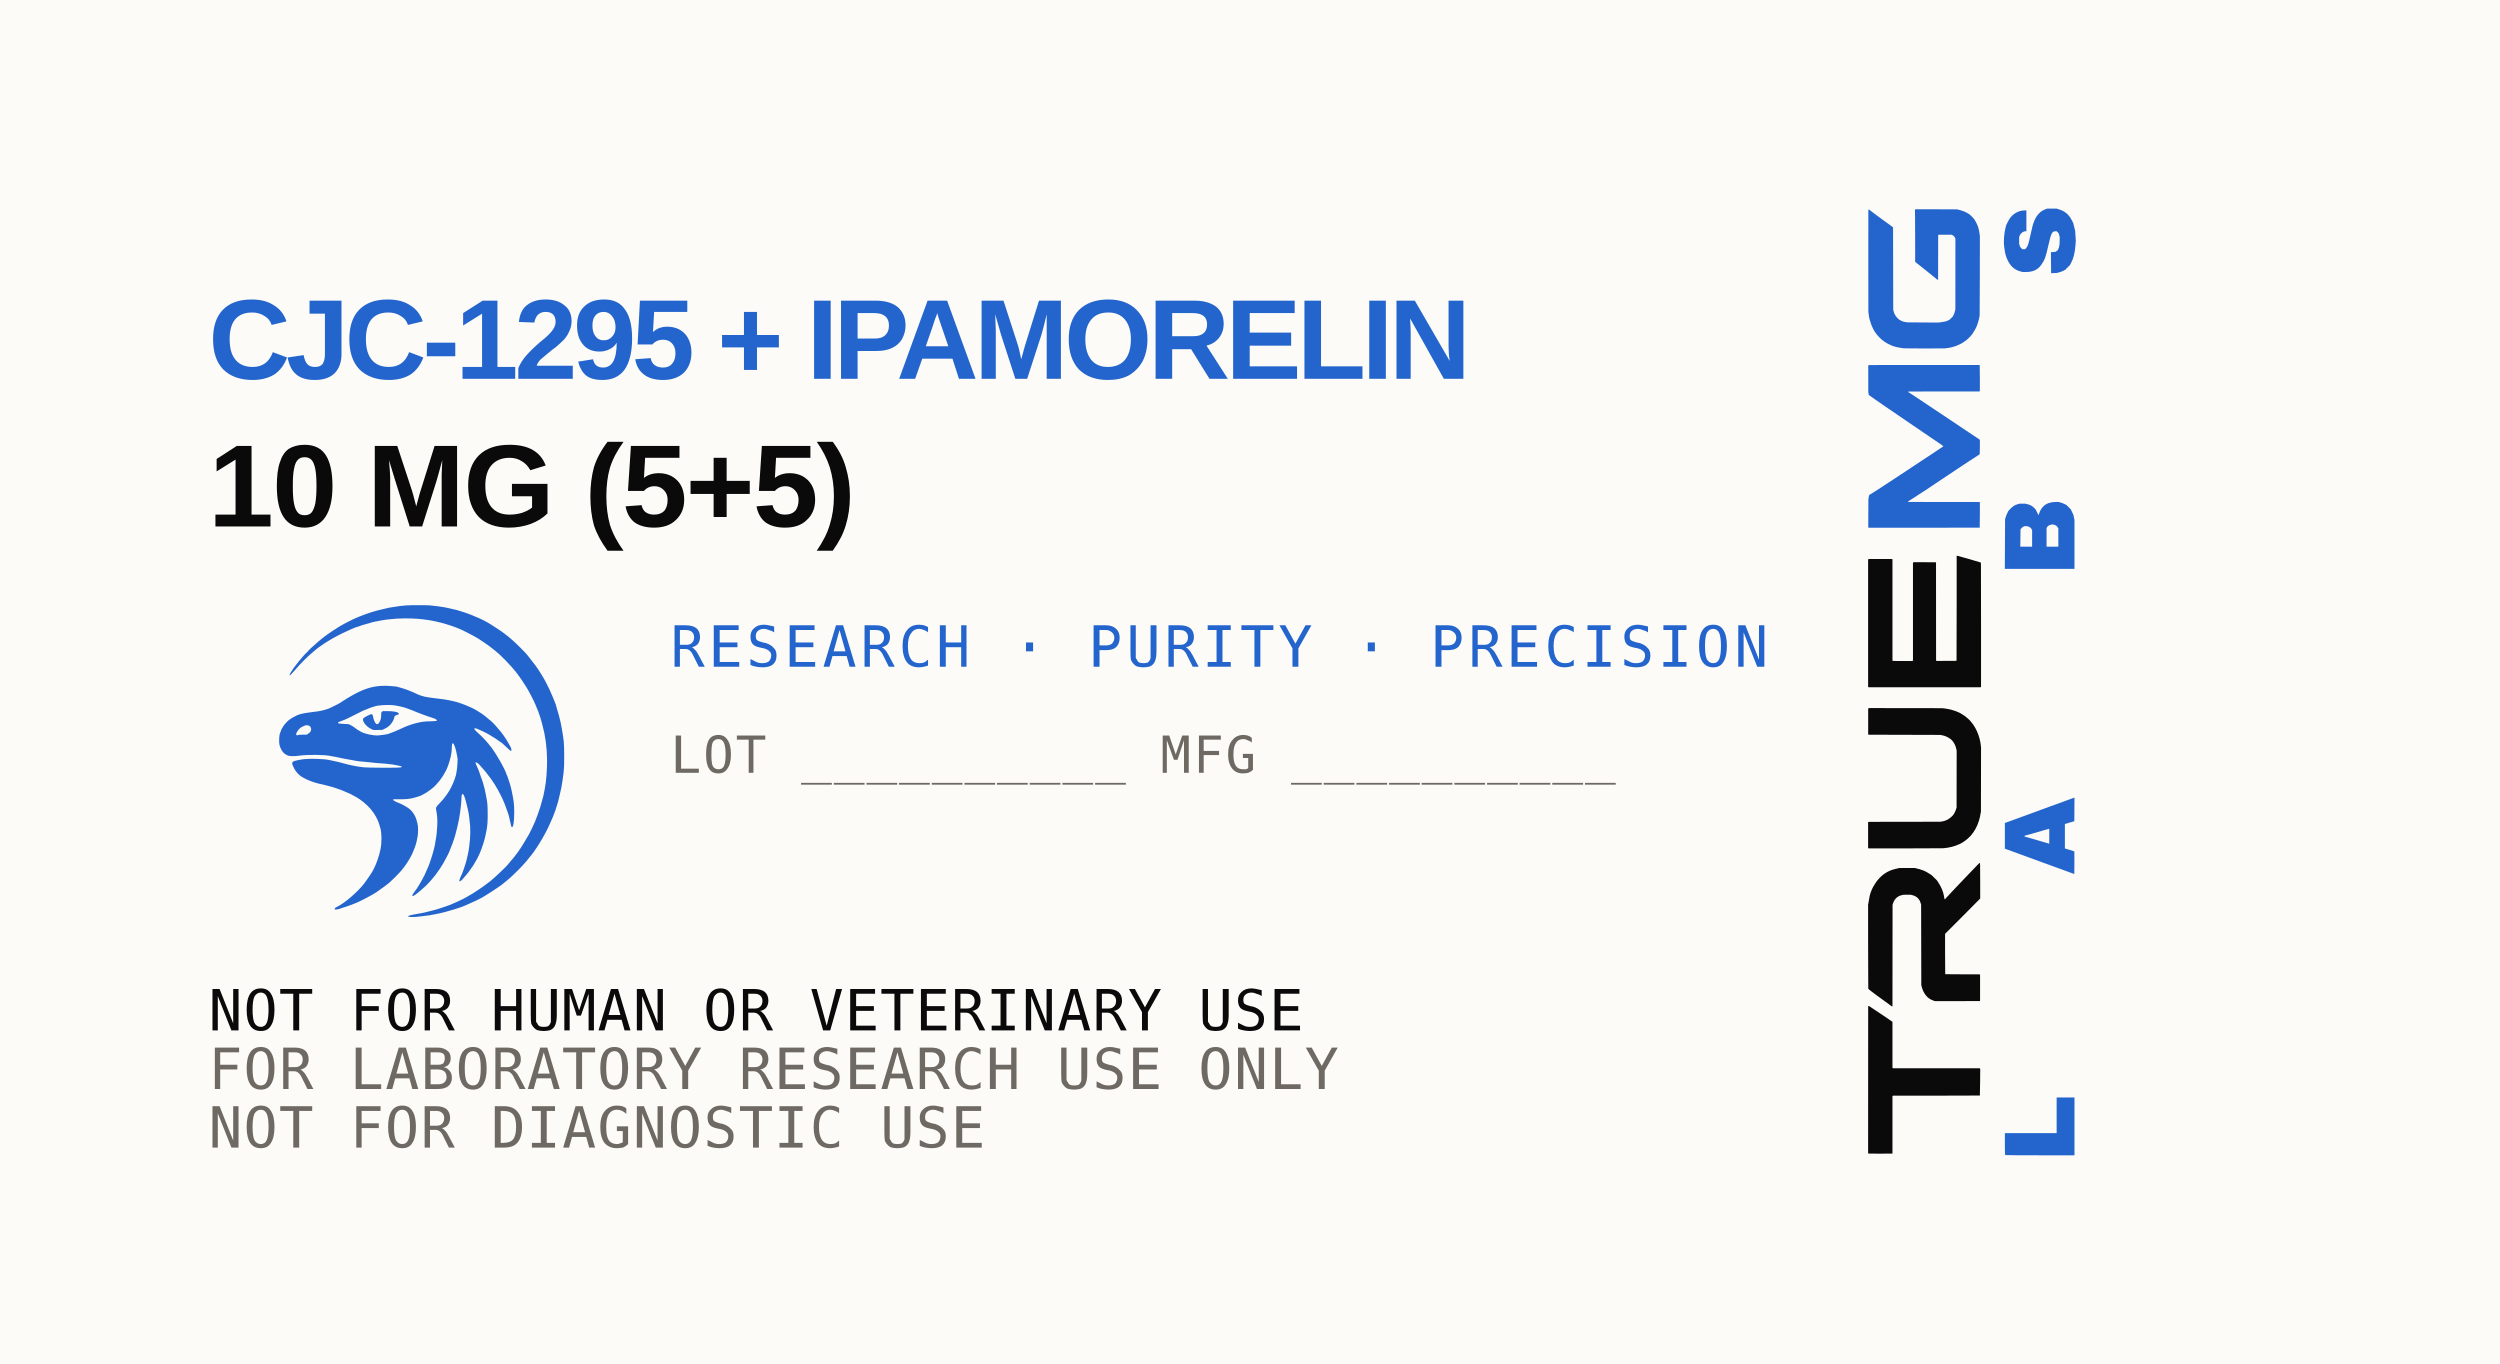
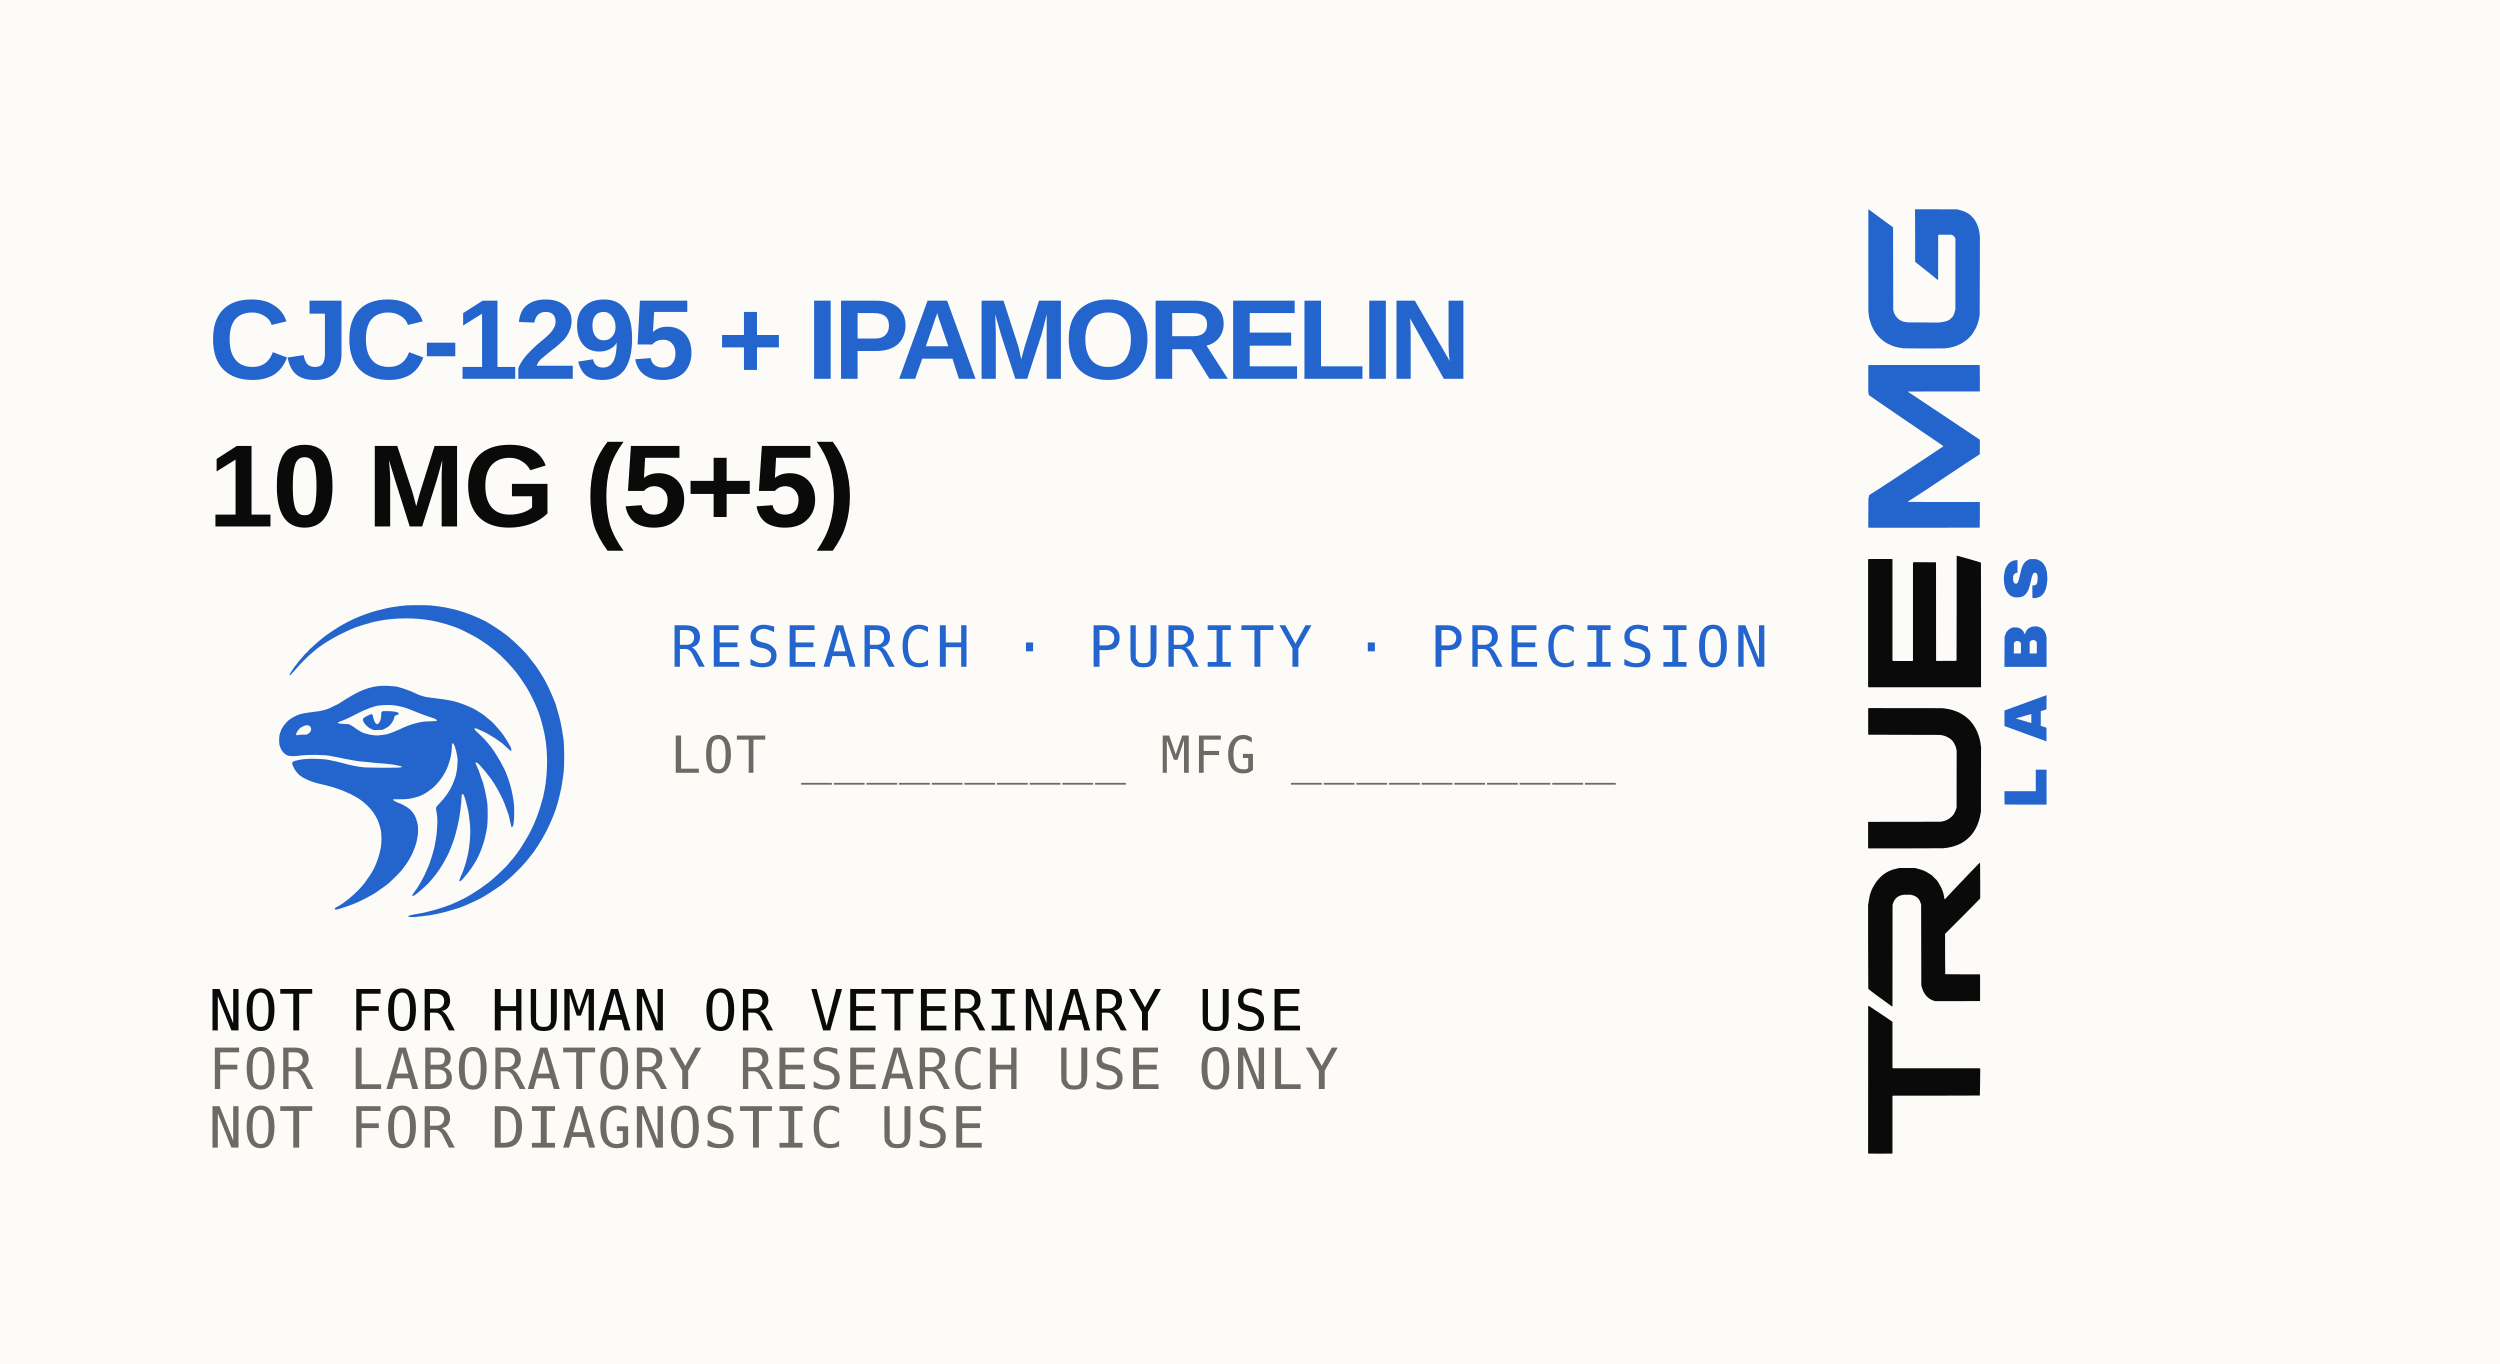
<svg xmlns="http://www.w3.org/2000/svg" width="66.0mm" height="36.0mm" viewBox="0 0 66.0 36.0">
  <rect x="0" y="0" width="66.0" height="36.0" fill="#FCFBF8" />
  <g transform="translate(49.30,30.50) rotate(-90) scale(0.004437)">
    <g transform="translate(0,681) scale(0.025,-0.025)" stroke="none">
      <g fill="#0A0A0B">
        <path d="M465 27020 l-58 -59 -15 -2770 c-8 -1524 0 -2802 18 -2841 l33 -70 6816 0 6815 0 61 -61 61 -61 -3 -10322 c-2 -5867 12 -10336 32 -10355 19 -18 1457 -45 3195 -61 l3160 -28 70 77 70 78 0 10325 0 10325 77 42 78 41 5439 0 5440 0 86 110 c125 160 843 1198 1065 1538 295 455 724 1099 1709 2569 l910 1356 -12 104 -12 103 -17488 9 -17488 9 -59 -58z" />
        <path d="M39653 27037 c-49 -18 -221 -200 -384 -405 -458 -576 -1855 -2468 -2161 -2925 -179 -268 -743 -1037 -1416 -1929 -166 -221 -278 -407 -266 -440 l22 -57 12086 -12 12086 -12 278 -88 c640 -203 1152 -536 1485 -965 307 -395 445 -712 569 -1304 l66 -320 0 -800 0 -800 -66 -300 c-181 -812 -569 -1408 -1152 -1768 -273 -168 -352 -202 -789 -341 l-351 -111 -9580 -21 -9580 -22 -300 -72 c-898 -215 -1753 -647 -2317 -1169 -555 -514 -833 -960 -1109 -1776 l-74 -220 -9 -5315 c-6 -2923 5 -5341 24 -5374 l33 -60 3113 -1 3113 0 48 65 47 66 6 4063 c3 2235 15 4080 27 4100 13 21 2011 36 4813 36 l4790 0 4138 -4134 c2275 -2274 4176 -4155 4224 -4180 l88 -46 3836 0 c2110 0 4003 12 4207 26 l369 26 19 50 c22 57 -449 537 -1427 1453 -693 648 -3219 3069 -3680 3525 -144 143 -513 492 -821 776 -307 284 -765 716 -1018 960 -460 444 -678 647 -1334 1239 l-350 316 13 64 12 65 180 30 c98 16 287 47 419 68 1108 179 2211 624 3280 1324 l560 366 620 626 620 626 263 400 c457 695 732 1203 890 1648 218 612 370 1114 408 1352 14 88 56 250 92 360 l67 200 0 1860 0 1860 -67 280 c-37 154 -105 451 -152 660 -425 1916 -1544 3522 -3281 4711 -1373 939 -2719 1447 -4380 1652 -176 22 -437 66 -580 99 l-260 59 -9960 -6 c-5478 -3 -9999 -20 -10047 -38z" />
        <path d="M73081 27003 l-41 -78 3 -8632 c2 -4748 18 -8831 36 -9073 101 -1383 432 -2698 970 -3860 66 -143 137 -296 156 -340 20 -44 107 -188 194 -320 88 -132 189 -294 225 -360 209 -379 985 -1283 1459 -1702 967 -852 2219 -1538 3517 -1926 650 -194 1101 -302 1480 -354 165 -23 381 -62 480 -87 l180 -46 7678 -14 7679 -14 341 41 c875 105 996 127 1782 328 1078 274 2363 850 3164 1418 90 64 252 177 360 252 187 130 549 429 780 644 172 160 902 995 1009 1154 55 80 204 315 333 521 129 206 275 440 325 520 50 80 106 181 125 225 20 44 83 188 142 320 184 414 294 707 421 1120 67 220 148 481 179 580 32 99 77 306 101 460 24 154 62 337 84 406 22 69 70 384 107 700 l66 574 11 8700 12 8700 -51 100 -50 100 -3067 0 -3067 0 -52 -52 -52 -52 -24 -8508 -24 -8508 -44 -260 c-110 -664 -270 -1122 -588 -1684 -416 -734 -817 -1122 -1520 -1473 -547 -273 -643 -308 -1159 -424 l-449 -100 -6776 10 -6776 11 -200 71 c-110 39 -290 99 -400 133 -249 78 -763 334 -1012 503 -573 388 -1285 1345 -1482 1993 -23 77 -72 239 -109 360 -36 121 -85 364 -108 540 l-41 320 -14 8515 -13 8515 -45 55 -46 55 -3073 0 -3074 0 -42 -77z" />
        <path d="M111470 27037 l-70 -41 0 -13357 0 -13356 77 -42 78 -41 14699 0 c8085 0 14727 11 14761 23 73 29 147 254 589 1797 45 154 107 361 140 460 63 190 147 481 240 830 105 394 171 630 288 1030 333 1138 450 1584 428 1620 l-25 40 -12447 1 c-6847 0 -12469 14 -12496 31 l-47 30 -13 2367 -12 2367 52 52 52 52 11644 8 11643 7 44 44 44 44 13 2601 14 2601 -64 97 -64 98 -11636 0 -11636 0 -65 65 -65 65 9 2319 10 2320 55 55 56 56 12035 0 12036 0 42 77 41 78 0 2733 0 2734 -61 88 -61 87 -15129 1 -15129 0 -70 -41z" />
      </g>
      <g fill="#2365CD">
        <path d="M149428 26991 l-69 -51 0 -13193 c0 -7256 10 -13210 23 -13230 14 -22 1228 -37 3012 -37 l2990 0 48 48 48 48 0 8485 c0 4667 11 8496 24 8510 51 51 137 -27 250 -225 101 -177 300 -490 866 -1360 66 -102 354 -541 640 -976 286 -435 601 -923 700 -1084 99 -162 321 -503 493 -760 172 -256 505 -753 740 -1103 235 -350 445 -663 467 -695 22 -31 510 -762 1084 -1623 574 -861 1170 -1754 1324 -1985 154 -231 405 -609 558 -840 153 -231 503 -754 776 -1163 274 -408 516 -772 538 -808 22 -36 195 -296 384 -577 189 -282 556 -836 816 -1232 1081 -1646 1205 -1838 1541 -2380 75 -121 155 -233 178 -249 22 -17 800 -30 1727 -30 l1686 -1 119 135 c65 75 217 295 338 490 237 384 977 1507 1354 2055 228 331 2457 3644 2617 3889 44 67 699 1051 1456 2187 757 1135 1423 2135 1480 2222 180 274 1884 2825 1961 2936 156 223 1269 1899 1393 2098 72 114 250 393 396 620 l265 412 64 -13 65 -12 10 -8456 10 -8455 45 -54 45 -54 3045 1 c1675 0 3068 15 3097 33 l52 33 3 9997 c2 5498 1 11430 -2 13183 l-5 3187 -64 64 -64 64 -3106 -3 -3106 -4 -378 -57 -379 -56 -90 -91 c-86 -86 -510 -688 -1208 -1715 -174 -255 -384 -561 -468 -680 -84 -119 -276 -396 -427 -616 -151 -220 -458 -665 -682 -990 -1061 -1535 -1504 -2184 -2993 -4392 -102 -151 -291 -424 -420 -606 -395 -558 -1826 -2658 -2692 -3952 -243 -363 -534 -795 -646 -960 -362 -533 -933 -1370 -1216 -1780 -151 -220 -481 -706 -734 -1080 -645 -958 -666 -976 -803 -710 -42 83 -173 285 -290 450 -117 165 -304 439 -414 609 -110 170 -319 485 -464 700 -262 388 -699 1050 -1710 2591 -288 440 -580 881 -649 980 -69 99 -254 378 -411 620 -158 242 -361 548 -451 680 -281 410 -2516 3790 -2639 3990 -64 104 -235 365 -380 580 -145 214 -333 498 -417 630 -84 132 -354 546 -599 920 -245 374 -615 940 -823 1259 -207 318 -435 660 -505 760 -71 99 -211 316 -313 481 -101 165 -291 462 -420 660 -130 198 -296 457 -368 575 -72 117 -167 271 -211 341 -44 69 -139 228 -212 352 -169 288 -192 306 -474 358 -129 23 -333 61 -454 84 l-220 41 -3341 16 -3341 15 -70 -51z" />
        <path d="M200748 27015 c-12 -12 -199 -36 -415 -54 -432 -34 -1041 -135 -1353 -224 -1056 -300 -1666 -529 -2360 -890 -1428 -741 -2792 -2118 -3512 -3547 -409 -812 -663 -1509 -787 -2160 -25 -132 -70 -357 -100 -500 -79 -379 -135 -742 -162 -1060 -43 -494 -55 -9253 -14 -9700 56 -610 149 -1204 259 -1660 102 -419 325 -1132 377 -1200 16 -22 80 -166 140 -320 130 -331 384 -846 530 -1076 305 -481 394 -610 605 -874 491 -615 1084 -1182 1642 -1570 290 -202 1442 -860 1505 -860 28 0 101 -26 164 -59 200 -104 621 -251 1093 -383 253 -70 546 -153 651 -184 105 -31 330 -75 500 -97 170 -23 390 -53 489 -68 99 -14 4347 -33 9440 -40 l9260 -14 540 64 c656 78 1322 222 1791 386 457 161 1227 540 1629 803 397 259 1101 959 1378 1369 420 622 746 1395 972 2303 l125 500 14 4945 15 4946 -71 71 -71 71 -1581 -27 c-870 -14 -3652 -26 -6184 -26 l-4603 0 -358 -430 c-730 -878 -909 -1102 -1673 -2099 -240 -314 -558 -715 -706 -891 -148 -176 -383 -466 -523 -644 -337 -431 -699 -871 -887 -1081 -88 -98 -148 -202 -140 -243 l14 -72 5305 -10 5304 -10 53 -64 53 -63 2 -1507 2 -1506 -91 -224 c-110 -274 -304 -474 -603 -623 l-226 -113 -8400 4 -8400 4 -320 70 c-469 102 -882 246 -1179 409 l-261 145 -360 364 -361 364 -139 260 c-255 475 -361 834 -439 1480 -25 209 -65 499 -88 643 l-43 264 25 3744 25 3744 40 105 c22 58 40 190 41 293 1 337 223 944 505 1380 483 748 1297 1294 2194 1474 l240 48 9794 23 9795 22 117 140 c64 77 166 212 225 299 139 203 491 691 749 1038 529 712 1029 1396 1202 1646 106 153 235 331 287 397 354 447 648 839 1069 1427 120 168 302 408 403 532 l184 226 -13 87 -12 88 -12145 8 c-6680 5 -12155 -1 -12167 -13z" />
      </g>
    </g>
-     <g transform="translate(0,811.8) scale(2.00071)">
+     <g transform="translate(2086.5,811.8) scale(1.209881)">
      <g transform="translate(0,214) scale(0.025,-0.025)" fill="#2365CD" stroke="none">
-         <path d="M108180 8534 c-883 -105 -1223 -191 -1720 -433 -723 -354 -1137 -832 -1320 -1524 l-62 -237 -3 -388 c-4 -854 255 -1416 851 -1840 580 -413 916 -536 2354 -856 1425 -317 1640 -428 1640 -841 l0 -141 -113 -114 -114 -113 -214 -63 -214 -64 -425 0 c-504 0 -844 55 -1052 172 l-152 85 -83 134 -83 134 -20 258 -21 258 -1245 -10 -1244 -11 9 -334 9 -334 66 -266 c36 -146 121 -374 189 -506 l125 -240 281 -282 281 -281 281 -146 c560 -291 1154 -435 2099 -509 l500 -39 606 38 606 39 461 117 462 116 312 163 c696 362 1073 805 1299 1525 l94 299 -2 560 -2 560 -94 240 c-217 556 -654 973 -1318 1259 -413 178 -717 261 -1834 501 -954 205 -1224 295 -1434 476 l-146 126 -4 173 -5 172 146 134 147 134 173 52 173 51 400 1 400 1 151 -53 c299 -106 549 -418 549 -685 l0 -122 1240 0 1240 0 0 232 c0 429 -157 880 -432 1244 -232 306 -531 541 -948 745 l-360 176 -388 100 c-588 151 -1538 223 -2092 157z" />
-         <path d="M27 8413 c-15 -14 -27 -1877 -27 -4140 l0 -4113 3440 0 3440 0 0 1060 0 1060 -2120 0 -2120 0 0 3080 0 3080 -1293 0 c-712 0 -1306 -12 -1320 -27z" />
-         <path d="M36449 8370 c-16 -38 -696 -1897 -1510 -4130 l-1482 -4060 1338 -11 c735 -5 1345 -2 1355 8 10 10 94 267 186 571 l167 552 1453 0 1453 0 166 -560 166 -560 1408 -11 1408 -10 -54 150 c-226 634 -2882 7899 -2925 8001 l-54 130 -1523 0 -1524 0 -28 -70z m1733 -2892 c92 -340 278 -981 413 -1425 135 -444 245 -826 245 -850 l0 -43 -880 0 -880 0 0 35 c0 20 118 428 261 908 144 480 325 1099 402 1375 77 276 150 534 162 574 12 40 41 66 65 58 l43 -14 169 -618z" />
-         <path d="M69760 4303 l0 -4143 2902 0 2901 0 309 62 308 62 334 158 333 158 252 251 251 252 125 248 c69 137 153 351 185 477 l60 229 -1 321 c-1 601 -160 1085 -470 1430 -201 224 -556 447 -848 535 -133 40 -241 82 -241 95 0 12 146 91 325 175 l324 152 189 177 c231 216 381 483 460 821 l61 257 0 322 1 321 -62 239 c-83 323 -270 621 -559 892 l-241 226 -260 128 c-143 71 -368 160 -499 198 l-239 69 -2950 15 -2950 15 0 -4142z m4807 2197 c59 -44 145 -145 190 -225 l83 -146 0 -196 0 -196 -90 -178 -90 -178 -136 -91 -136 -90 -994 0 -994 0 0 702 0 702 1030 -12 1030 -12 107 -80z m151 -3079 c149 -77 276 -287 306 -506 l24 -176 -47 -179 c-53 -196 -161 -336 -329 -424 l-108 -56 -1082 0 -1082 0 0 700 0 700 1102 0 1102 0 114 -59z" />
+         <g transform="translate(0.0,0)">
+           <path d="M27 8413 c-15 -14 -27 -1877 -27 -4140 l0 -4113 3440 0 3440 0 0 1060 0 1060 -2120 0 -2120 0 0 3080 0 3080 -1293 0 c-712 0 -1306 -12 -1320 -27z" />
+         </g>
+         <g transform="translate(-21015.9,0)">
+           <path d="M36449 8370 c-16 -38 -696 -1897 -1510 -4130 l-1482 -4060 1338 -11 c735 -5 1345 -2 1355 8 10 10 94 267 186 571 l167 552 1453 0 1453 0 166 -560 166 -560 1408 -11 1408 -10 -54 150 c-226 634 -2882 7899 -2925 8001 l-54 130 -1523 0 -1524 0 -28 -70z m1733 -2892 c92 -340 278 -981 413 -1425 135 -444 245 -826 245 -850 l0 -43 -880 0 -880 0 0 35 c0 20 118 428 261 908 144 480 325 1099 402 1375 77 276 150 534 162 574 12 40 41 66 65 58 l43 -14 169 -618z" />
+         </g>
+         <g transform="translate(-42657.8,0)">
+           <path d="M69760 4303 l0 -4143 2902 0 2901 0 309 62 308 62 334 158 333 158 252 251 251 252 125 248 c69 137 153 351 185 477 l60 229 -1 321 c-1 601 -160 1085 -470 1430 -201 224 -556 447 -848 535 -133 40 -241 82 -241 95 0 12 146 91 325 175 l324 152 189 177 c231 216 381 483 460 821 l61 257 0 322 1 321 -62 239 c-83 323 -270 621 -559 892 l-241 226 -260 128 c-143 71 -368 160 -499 198 l-239 69 -2950 15 -2950 15 0 -4142z m4807 2197 c59 -44 145 -145 190 -225 l83 -146 0 -196 0 -196 -90 -178 -90 -178 -136 -91 -136 -90 -994 0 -994 0 0 702 0 702 1030 -12 1030 -12 107 -80z m151 -3079 c149 -77 276 -287 306 -506 l24 -176 -47 -179 c-53 -196 -161 -336 -329 -424 l-108 -56 -1082 0 -1082 0 0 700 0 700 1102 0 1102 0 114 -59z" />
+         </g>
+         <g transform="translate(-64316.7,0)">
+           <path d="M108180 8534 c-883 -105 -1223 -191 -1720 -433 -723 -354 -1137 -832 -1320 -1524 l-62 -237 -3 -388 c-4 -854 255 -1416 851 -1840 580 -413 916 -536 2354 -856 1425 -317 1640 -428 1640 -841 l0 -141 -113 -114 -114 -113 -214 -63 -214 -64 -425 0 c-504 0 -844 55 -1052 172 l-152 85 -83 134 -83 134 -20 258 -21 258 -1245 -10 -1244 -11 9 -334 9 -334 66 -266 c36 -146 121 -374 189 -506 l125 -240 281 -282 281 -281 281 -146 c560 -291 1154 -435 2099 -509 l500 -39 606 38 606 39 461 117 462 116 312 163 c696 362 1073 805 1299 1525 l94 299 -2 560 -2 560 -94 240 c-217 556 -654 973 -1318 1259 -413 178 -717 261 -1834 501 -954 205 -1224 295 -1434 476 l-146 126 -4 173 -5 172 146 134 147 134 173 52 173 51 400 1 400 1 151 -53 c299 -106 549 -418 549 -685 l0 -122 1240 0 1240 0 0 232 c0 429 -157 880 -432 1244 -232 306 -531 541 -948 745 l-360 176 -388 100 c-588 151 -1538 223 -2092 157z" />
+         </g>
      </g>
    </g>
  </g>
  <text x="5.5" y="10.00" font-family="Archivo Black, Archivo, Helvetica Neue, Arial, sans-serif" font-weight="900" font-size="3.00" letter-spacing="-0.12" fill="#2365CD">CJC-1295 + IPAMORELIN</text>
  <text x="5.5" y="13.90" font-family="Archivo Black, Archivo, Helvetica Neue, Arial, sans-serif" font-weight="900" font-size="3.10" letter-spacing="-0.04" fill="#0A0A0B">10 MG (5+5)</text>
  <g transform="translate(5.500,14.600) scale(0.006875)">
    <g transform="translate(0,1600) scale(0.025,-0.025)" fill="#2365CD" stroke="none">
      <path d="M30400 55957 c-297 -16 -720 -59 -940 -94 -220 -35 -598 -91 -840 -124 -768 -105 -982 -149 -2060 -419 -187 -47 -520 -130 -740 -184 -821 -204 -2477 -801 -3440 -1242 -528 -241 -1624 -809 -2100 -1086 -590 -345 -2063 -1335 -2434 -1636 -184 -150 -429 -344 -546 -432 -225 -171 -418 -340 -1592 -1400 -171 -154 -354 -346 -408 -427 -53 -81 -151 -178 -217 -217 -65 -39 -332 -323 -591 -631 -260 -307 -536 -632 -615 -722 -79 -90 -204 -252 -278 -361 -74 -110 -192 -263 -262 -340 -114 -126 -263 -343 -696 -1013 -216 -334 -206 -561 14 -319 54 61 220 236 368 390 148 154 351 382 453 506 583 717 1913 2044 2524 2520 187 146 376 305 420 354 124 139 986 773 1403 1033 152 95 430 269 617 387 719 454 2073 1166 2860 1505 308 133 603 269 657 303 136 88 871 359 1323 488 209 60 422 131 472 159 51 28 280 93 509 144 229 52 529 139 668 194 138 54 485 138 771 186 286 48 664 121 840 162 176 41 500 94 720 119 220 24 553 61 740 82 1195 135 2877 157 4140 55 2107 -171 3829 -563 6000 -1368 547 -203 1543 -682 2440 -1172 805 -441 925 -512 1273 -757 172 -121 406 -279 520 -351 314 -199 918 -640 1261 -920 168 -138 414 -333 546 -433 671 -512 2476 -2380 3072 -3178 171 -230 399 -535 507 -678 203 -270 597 -862 1144 -1720 301 -472 1075 -1973 1331 -2582 244 -582 288 -689 440 -1078 157 -402 526 -1548 526 -1634 0 -25 63 -271 139 -546 425 -1525 659 -3281 692 -5200 24 -1413 -143 -3550 -352 -4500 -43 -198 -116 -563 -160 -812 -45 -249 -115 -537 -156 -640 -40 -103 -95 -296 -122 -428 -70 -351 -400 -1420 -556 -1800 -45 -110 -126 -335 -179 -500 -303 -935 -1266 -2951 -1690 -3540 -48 -66 -136 -217 -195 -335 -59 -118 -223 -384 -363 -590 -141 -206 -291 -442 -333 -525 -80 -157 -865 -1223 -1119 -1521 -80 -93 -265 -302 -411 -463 -146 -160 -293 -345 -327 -409 -114 -218 -2195 -2185 -2830 -2676 -482 -373 -1297 -962 -1638 -1185 -187 -123 -392 -257 -455 -299 -933 -620 -1772 -1089 -2765 -1547 -1211 -558 -1273 -583 -2220 -892 -165 -54 -462 -153 -659 -220 -404 -137 -1597 -460 -1841 -499 -88 -14 -268 -60 -400 -101 -132 -42 -497 -113 -811 -159 -315 -46 -711 -117 -880 -159 -170 -41 -410 -95 -534 -119 -231 -46 -397 -133 -347 -183 95 -94 798 -124 1312 -56 165 22 480 57 700 78 872 82 1752 214 2260 340 209 52 470 107 580 122 229 33 1212 293 1670 443 170 56 494 152 720 213 225 62 554 167 730 234 812 310 1131 440 1222 499 54 35 216 108 361 162 314 117 1446 662 1757 846 121 71 355 207 520 301 366 210 1934 1241 2396 1576 184 134 481 371 660 526 178 155 414 350 524 433 303 227 1686 1577 2220 2165 530 584 702 788 1026 1220 124 165 288 365 363 445 76 80 195 237 265 348 69 111 214 324 322 474 107 150 267 390 356 533 591 958 912 1505 1022 1741 70 149 190 374 268 501 77 128 192 355 255 505 63 150 272 615 464 1033 191 418 388 895 437 1060 48 165 128 376 176 469 47 93 114 299 147 457 34 159 105 389 159 511 54 123 134 394 178 603 44 209 133 578 197 820 205 766 368 1607 466 2396 53 420 127 980 164 1244 103 719 104 3773 2 4678 -40 351 -80 651 -89 666 -10 15 -53 304 -97 642 -44 338 -123 794 -176 1014 -53 220 -110 499 -126 620 -35 263 -450 1784 -595 2180 -56 154 -103 326 -103 383 -1 57 -46 192 -102 300 -55 108 -130 296 -165 417 -36 121 -106 301 -157 400 -51 99 -137 297 -190 440 -127 339 -665 1495 -792 1700 -54 88 -134 241 -177 340 -180 415 -1143 1960 -1598 2567 -399 531 -784 1023 -1271 1625 -285 353 -1603 1669 -2131 2128 -215 187 -483 422 -594 522 -112 101 -303 252 -424 337 -121 85 -274 203 -340 262 -268 241 -2259 1538 -2760 1799 -154 81 -352 185 -440 232 -251 134 -937 448 -980 448 -21 0 -151 53 -289 119 -523 248 -1616 649 -2243 823 -194 54 -383 113 -420 133 -38 19 -212 65 -388 103 -176 37 -574 130 -885 205 -311 75 -689 154 -840 175 -151 22 -572 84 -935 139 -363 54 -912 118 -1220 141 -624 46 -2827 46 -3660 -1z" />
      <path d="M26520 43595 c-1503 -101 -2804 -534 -4460 -1485 -714 -409 -983 -571 -1100 -661 -55 -43 -163 -110 -240 -149 -77 -40 -201 -119 -276 -176 -252 -192 -912 -540 -1832 -966 -362 -168 -1371 -434 -1832 -483 -220 -24 -849 -105 -1397 -181 -1084 -151 -1615 -302 -2108 -598 -124 -75 -244 -136 -267 -136 -23 0 -123 -62 -222 -138 -99 -75 -243 -170 -319 -210 -194 -101 -835 -791 -958 -1032 -57 -110 -148 -261 -204 -335 -55 -74 -113 -191 -127 -260 -15 -69 -77 -242 -139 -385 -93 -215 -119 -350 -150 -780 -62 -878 26 -1314 388 -1935 234 -401 636 -717 1052 -828 273 -73 1001 -73 1501 0 1439 208 4011 182 5050 -52 99 -22 459 -87 800 -145 341 -57 728 -138 860 -179 132 -41 510 -114 840 -162 330 -47 780 -129 1000 -181 220 -51 607 -113 860 -136 253 -24 865 -80 1360 -124 495 -45 981 -98 1080 -118 99 -20 306 -37 460 -38 354 -3 1780 -140 2269 -220 561 -91 1231 -246 1282 -297 107 -107 -50 -145 -708 -168 -1005 -37 -4364 -9 -5019 41 -919 71 -2277 343 -3524 706 -295 86 -642 164 -1920 435 -801 170 -2892 235 -3833 119 -689 -85 -1433 -246 -1627 -352 -142 -77 -161 -105 -172 -254 -7 -100 14 -219 54 -296 36 -70 115 -247 175 -392 132 -321 525 -849 832 -1119 668 -585 2172 -1205 3551 -1464 184 -34 412 -90 507 -124 95 -34 263 -78 373 -99 481 -89 2334 -717 2607 -883 70 -43 250 -120 400 -172 244 -83 464 -195 1313 -665 764 -423 1614 -1125 2248 -1858 531 -613 1106 -1620 1268 -2220 39 -143 124 -429 189 -636 240 -761 257 -2233 37 -3317 -217 -1075 -632 -2255 -1116 -3173 -229 -434 -819 -1321 -1340 -2014 -1001 -1331 -3082 -3113 -4317 -3698 -201 -95 -291 -207 -251 -311 40 -104 505 -42 935 126 201 79 390 143 420 143 30 0 161 38 291 85 130 47 425 153 656 235 1057 378 1752 700 3120 1446 773 421 1073 619 2200 1450 708 522 898 688 1617 1407 888 889 1167 1215 1709 1992 459 658 952 1543 1074 1925 28 88 87 232 131 320 162 320 426 1184 487 1588 34 226 81 482 105 568 24 86 47 446 51 800 5 574 -6 700 -108 1164 -196 892 -591 1610 -1163 2111 -348 305 -1330 854 -1763 986 -288 88 -828 392 -822 463 7 83 242 104 886 80 867 -32 1816 58 2336 222 198 62 469 141 603 175 749 190 2014 1010 2759 1788 834 871 1481 1889 1872 2948 371 1003 586 2015 587 2767 0 510 43 700 159 700 169 0 460 -829 623 -1780 l107 -620 -22 -660 c-20 -592 -86 -1119 -231 -1831 -41 -202 -387 -1161 -474 -1316 -22 -40 -93 -192 -157 -337 -367 -838 -1079 -1848 -1882 -2673 -599 -615 -608 -633 -509 -1135 146 -744 192 -1447 147 -2272 -48 -871 -109 -1582 -139 -1632 -12 -18 -67 -361 -124 -762 -56 -401 -146 -867 -198 -1036 -53 -168 -107 -378 -122 -466 -14 -88 -78 -322 -141 -520 -64 -198 -160 -504 -214 -680 -152 -499 -411 -1216 -459 -1274 -24 -29 -90 -177 -147 -329 -57 -152 -145 -349 -195 -437 -51 -88 -122 -250 -158 -360 -36 -110 -119 -281 -185 -380 -66 -99 -120 -197 -120 -218 0 -20 -72 -160 -160 -310 -88 -149 -235 -402 -327 -562 -315 -549 -487 -810 -761 -1157 -516 -654 -501 -911 32 -556 404 269 1699 1403 2036 1782 132 149 367 412 523 584 778 860 1696 2237 2305 3457 131 264 289 579 351 700 62 121 141 322 177 448 36 125 128 358 204 519 77 160 140 315 140 345 0 29 52 183 115 341 392 980 975 3467 1107 4727 32 308 86 767 118 1020 33 253 61 649 62 880 5 962 253 961 558 -3 94 -296 211 -735 261 -977 49 -242 135 -611 191 -820 55 -209 121 -587 145 -840 25 -253 62 -559 82 -680 172 -1013 156 -2619 -38 -3940 -42 -286 -88 -619 -102 -740 -14 -121 -76 -427 -137 -680 -61 -253 -150 -622 -197 -820 -127 -538 -590 -1900 -721 -2122 -39 -66 -146 -312 -238 -546 -153 -393 -176 -552 -79 -552 54 0 393 237 393 275 0 17 149 195 331 395 955 1050 1835 2420 2383 3710 337 792 716 1965 832 2574 36 190 109 535 161 766 162 707 225 1653 199 3000 -22 1204 -30 1285 -245 2420 -174 915 -259 1298 -325 1453 -34 81 -78 246 -98 366 -20 121 -90 346 -154 500 -65 155 -172 452 -238 661 -219 697 -371 1096 -590 1549 -225 468 -255 587 -158 625 60 23 542 -311 542 -375 0 -18 167 -210 371 -426 204 -216 424 -465 490 -553 65 -88 227 -295 361 -460 806 -1000 1475 -2061 2055 -3260 159 -330 307 -633 329 -674 87 -161 473 -1149 536 -1371 37 -129 117 -352 179 -495 130 -300 330 -1063 443 -1694 78 -431 162 -666 238 -666 74 0 192 250 233 495 136 809 151 2549 29 3405 -164 1155 -478 2567 -677 3046 -53 129 -120 333 -147 454 -28 121 -91 301 -140 400 -49 99 -112 252 -139 340 -263 842 -1447 2937 -2313 4092 -647 863 -1321 1593 -2113 2292 -380 335 -559 564 -507 649 35 57 368 -4 513 -94 72 -44 234 -116 359 -159 125 -43 285 -113 354 -156 69 -43 225 -117 346 -164 193 -76 779 -416 1600 -929 143 -89 368 -246 500 -349 132 -103 324 -236 427 -295 103 -59 226 -156 273 -217 47 -60 209 -209 361 -330 151 -121 341 -298 423 -393 147 -172 412 -367 500 -367 65 0 11 374 -86 593 -41 95 -200 374 -352 620 -152 246 -308 510 -346 587 -75 150 -584 868 -818 1153 -619 756 -1136 1324 -1463 1607 -910 786 -1306 1090 -1806 1385 -172 102 -385 235 -473 295 -208 143 -717 397 -1153 577 -191 79 -504 209 -697 289 -192 80 -485 187 -650 238 -165 50 -453 139 -640 196 -545 168 -1843 407 -2580 476 -374 34 -869 97 -1100 139 -231 41 -582 94 -780 116 -361 41 -1191 293 -1520 460 -595 303 -1597 706 -2220 892 -828 248 -1011 292 -1227 295 -114 1 -339 19 -500 39 -451 57 -1085 72 -1593 38z m1750 -2955 c603 -47 1755 -303 2219 -493 182 -75 385 -148 451 -164 66 -15 237 -80 380 -143 809 -358 2387 -945 3079 -1146 331 -96 539 -198 665 -324 l62 -61 -65 -65 c-53 -53 -213 -68 -952 -89 -973 -28 -1196 -54 -1970 -230 -915 -207 -1807 -533 -2759 -1007 -349 -173 -1455 -617 -1800 -722 -198 -60 -1095 -189 -1477 -212 -768 -46 -2093 236 -2671 568 -510 292 -675 400 -952 621 -165 132 -444 309 -620 393 l-320 152 -722 36 c-406 19 -761 55 -810 82 -106 56 -115 157 -18 191 39 13 178 68 310 123 132 55 384 151 560 213 176 62 653 285 1060 495 407 211 947 483 1200 605 253 122 559 273 680 335 121 62 328 144 460 181 132 37 313 110 402 161 90 52 307 131 483 176 176 45 382 108 458 139 375 156 1784 254 2667 185z m-12741 -3188 c84 -49 157 -141 206 -259 153 -369 -11 -726 -452 -985 l-183 -108 -600 0 c-407 0 -628 -16 -687 -50 -118 -67 -232 -63 -294 11 -172 208 461 1091 900 1255 118 44 284 119 368 165 187 103 540 89 742 -29z" />
      <path d="M26687 39620 l-119 -100 -18 -470 c-17 -409 -36 -512 -147 -790 -197 -494 -466 -674 -672 -450 -159 174 -361 642 -408 950 -51 326 -114 458 -237 490 -131 34 -1056 -420 -1251 -615 -316 -316 318 -1235 1125 -1629 l379 -186 681 3 680 2 425 205 c315 151 495 269 691 452 333 312 649 831 725 1190 68 324 93 351 426 450 314 94 364 159 230 301 -178 190 -840 297 -1832 297 l-559 0 -119 -100z" />
    </g>
  </g>
  <text x="17.70" y="17.60" font-family="IBM Plex Mono, SF Mono, Menlo, monospace" font-size="1.50" letter-spacing="0.1" fill="#2365CD">RESEARCH · PURITY · PRECISION</text>
  <text x="17.70" y="20.40" font-family="IBM Plex Mono, SF Mono, Menlo, monospace" font-size="1.35" letter-spacing="0.05" fill="#6E6A63">LOT __________  MFG __________</text>
  <text x="5.5" y="27.20" font-family="IBM Plex Mono, SF Mono, Menlo, monospace" font-size="1.50" letter-spacing="0.03" fill="#0A0A0B">NOT FOR HUMAN OR VETERINARY USE</text>
  <text x="5.5" y="28.75" font-family="IBM Plex Mono, SF Mono, Menlo, monospace" font-size="1.50" letter-spacing="0.03" fill="#6E6A63">FOR LABORATORY RESEARCH USE ONLY</text>
  <text x="5.5" y="30.30" font-family="IBM Plex Mono, SF Mono, Menlo, monospace" font-size="1.50" letter-spacing="0.03" fill="#6E6A63">NOT FOR DIAGNOSTIC USE</text>
</svg>
